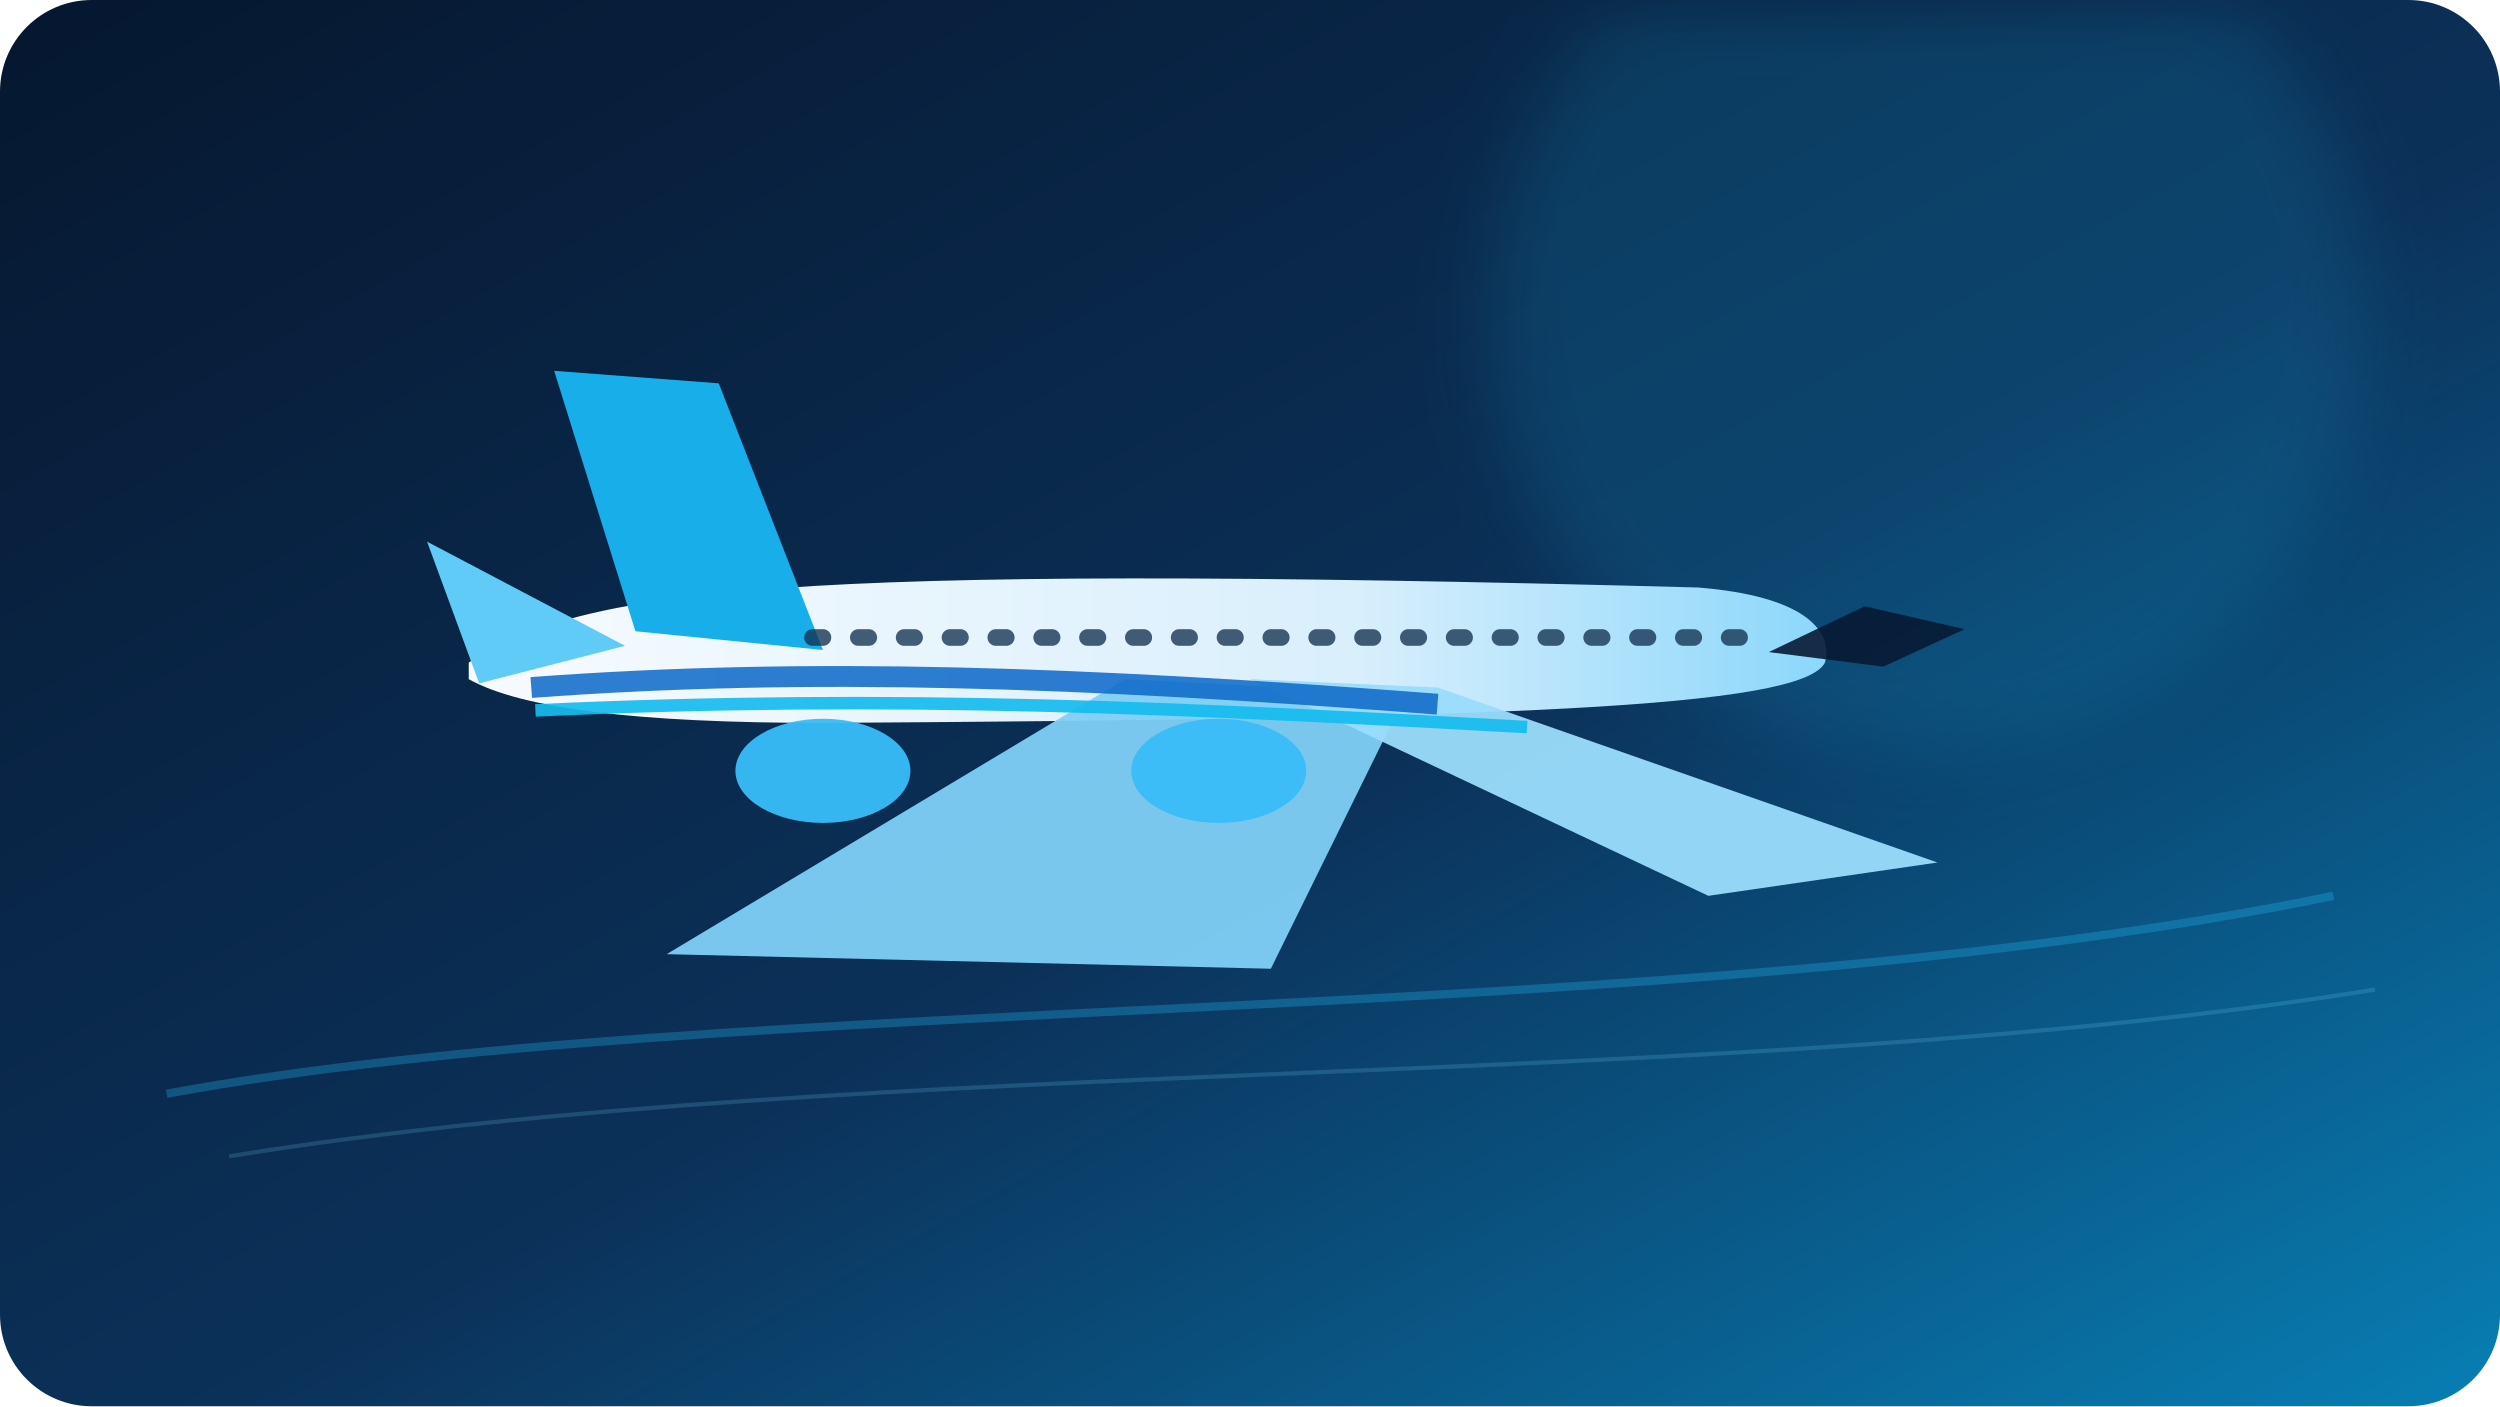
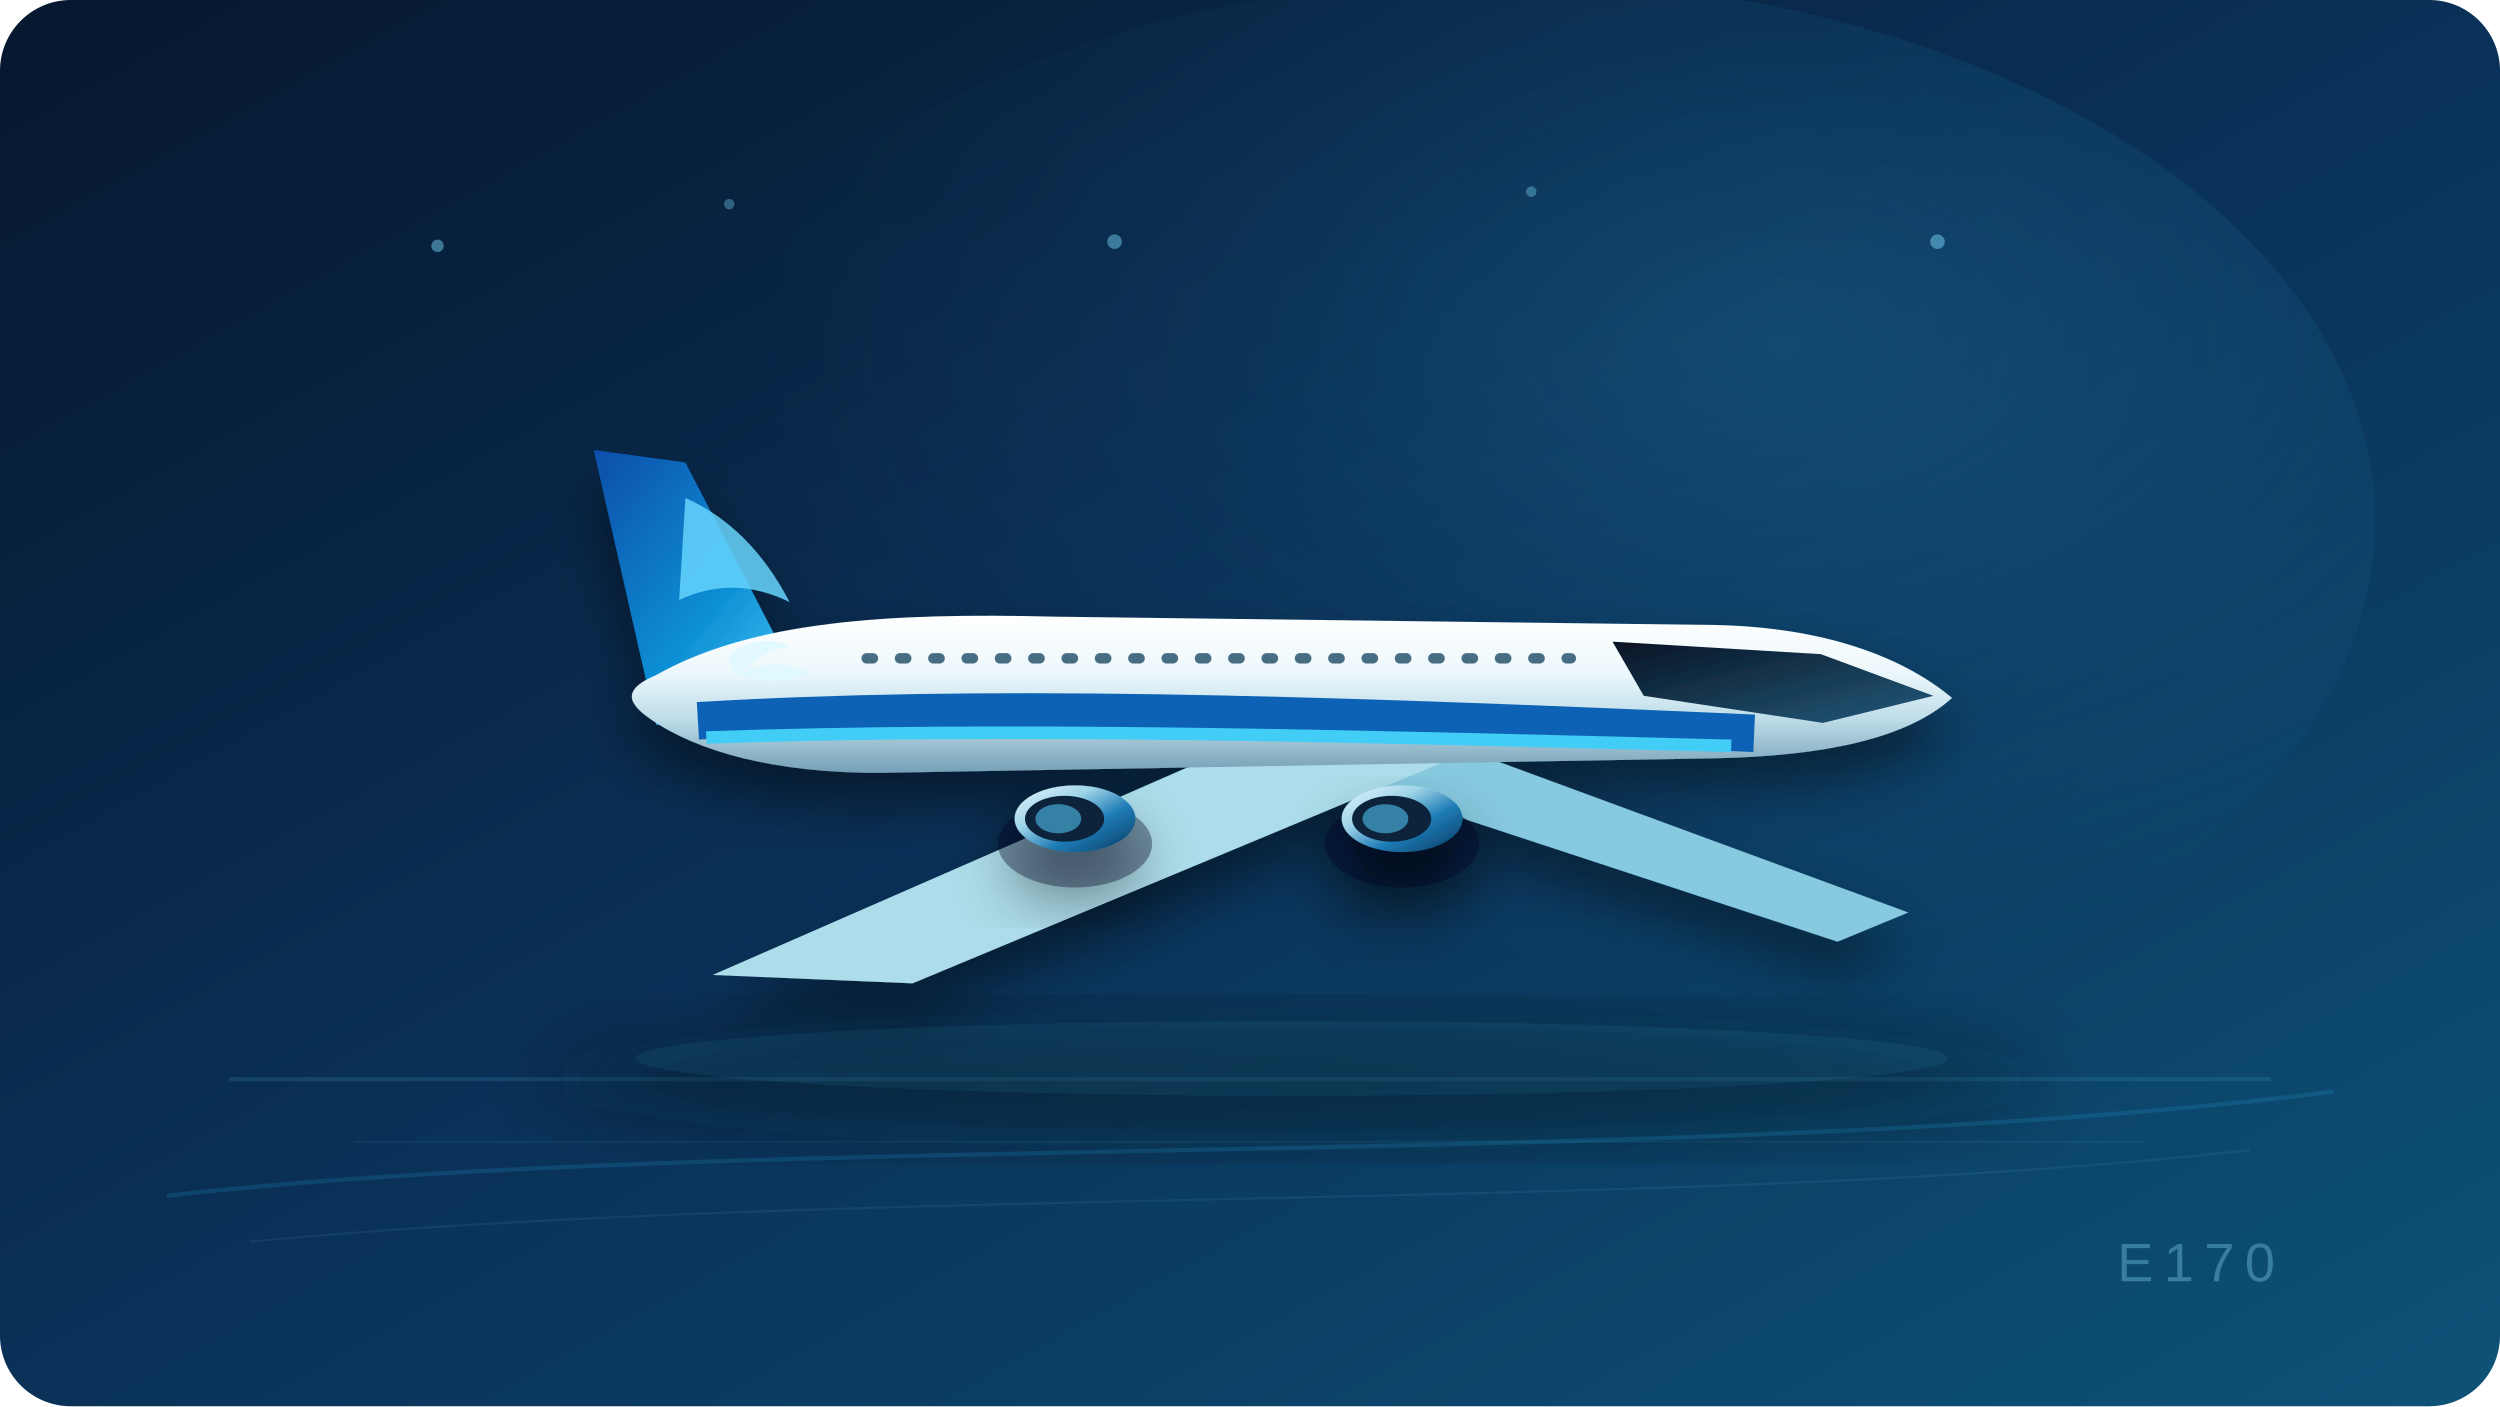
<svg xmlns="http://www.w3.org/2000/svg" width="1200" height="675" viewBox="0 0 1200 675">
  <defs>
-     <linearGradient id="bg" x1="0" x2="1" y1="0" y2="1">
-       <stop stop-color="#06172f" />
-       <stop offset=".55" stop-color="#0b3159" />
-       <stop offset="1" stop-color="#087fb4" />
+     <linearGradient id="bg" x1="0" y1="0" x2="1" y2="1">
+       <stop offset="0" stop-color="#06172e" />
+       <stop offset=".50" stop-color="#0a3158" />
+       <stop offset="1" stop-color="#0d5278" />
    </linearGradient>
-     <linearGradient id="body" x1="0" x2="1">
-       <stop stop-color="#f7fbff" />
-       <stop offset=".65" stop-color="#d9effc" />
-       <stop offset="1" stop-color="#8bd7fb" />
+     <radialGradient id="halo" cx=".66" cy=".34" r=".58">
+       <stop offset="0" stop-color="#39c8ff" stop-opacity=".17" />
+       <stop offset=".58" stop-color="#39c8ff" stop-opacity=".05" />
+       <stop offset="1" stop-color="#39c8ff" stop-opacity="0" />
+     </radialGradient>
+     <linearGradient id="fuse" x1="0" y1="0" x2="0" y2="1">
+       <stop offset="0" stop-color="#ffffff" />
+       <stop offset=".36" stop-color="#edf8fc" />
+       <stop offset=".66" stop-color="#bddce8" />
+       <stop offset="1" stop-color="#759fb6" />
    </linearGradient>
-     <filter id="glow">
+     <linearGradient id="blue" x1="0" y1="0" x2="1" y2="1">
+       <stop offset="0" stop-color="#0b4eaa" />
+       <stop offset=".55" stop-color="#0c8ed4" />
+       <stop offset="1" stop-color="#56d2ff" />
+     </linearGradient>
+     <linearGradient id="engine" x1="0" y1="0" x2="1" y2="1">
+       <stop offset="0" stop-color="#e9f7fc" />
+       <stop offset=".34" stop-color="#9ed4e8" />
+       <stop offset=".62" stop-color="#1f7cb6" />
+       <stop offset="1" stop-color="#06395f" />
+     </linearGradient>
+     <linearGradient id="glass" x1="0" y1="0" x2="1" y2="1">
+       <stop stop-color="#061423" />
+       <stop offset="1" stop-color="#255a7c" />
+     </linearGradient>
+     <filter id="shadow" x="-40%" y="-40%" width="180%" height="180%">
+       <feDropShadow dx="0" dy="15" stdDeviation="13" flood-color="#000811" flood-opacity=".44" />
+     </filter>
+     <filter id="blur">
      <feGaussianBlur stdDeviation="18" />
    </filter>
  </defs>
-   <rect width="1200" height="675" rx="44" fill="url(#bg)" />
-   <circle cx="925" cy="150" r="210" fill="#13bdf2" opacity=".14" filter="url(#glow)" />
-   <path d="M80 525 C350 475 805 495 1120 430" stroke="#23b8f1" stroke-width="4" opacity=".30" fill="none" />
-   <path d="M110 555 C420 505 830 525 1140 475" stroke="#73d7ff" stroke-width="2" opacity=".18" fill="none" />
-   <path d="M225 318 C280 283 370 270 815 282 C865 286 880 302 876 318 C865 340 720 345 395 347 C305 347 250 340 225 326 Z" fill="url(#body)" />
-   <path d="M895 291 l48 11 -39 18 -55 -7z" fill="#071a34" opacity=".9" />
-   <path d="M540 326 L320 458 L610 465 L675 333 Z" fill="#7fcff6" opacity=".95" />
-   <path d="M600 326 L820 430 L930 414 L690 330 Z" fill="#99dcfb" opacity=".95" />
-   <path d="M305 303 L266 178 L345 184 L395 312 Z" fill="#18aee9" />
-   <path d="M300 310 L205 260 L230 328 Z" fill="#61cbf7" />
-   <ellipse cx="395" cy="370" rx="42" ry="25" fill="#39bdf8" opacity=".95" />
-   <ellipse cx="585" cy="370" rx="42" ry="25" fill="#39bdf8" opacity=".95" />
-   <path d="M390 306 H845" stroke="#123150" stroke-width="8" stroke-linecap="round" stroke-dasharray="5 17" opacity=".78" />
-   <path d="M255 330 C390 320 520 325 690 338" stroke="#0a67c8" stroke-width="10" opacity=".85" fill="none" />
-   <path d="M257 341 C430 333 570 340 733 349" stroke="#16bcef" stroke-width="6" opacity=".92" fill="none" />
+   <rect width="1200" height="675" rx="34" fill="url(#bg)" />
+   <ellipse cx="720" cy="250" rx="420" ry="260" fill="url(#halo)" />
+   <circle cx="210" cy="118" r="3" fill="#7fddff" opacity=".45" />
+   <circle cx="350" cy="98" r="2.5" fill="#7fddff" opacity=".34" />
+   <circle cx="535" cy="116" r="3.5" fill="#7fddff" opacity=".44" />
+   <circle cx="735" cy="92" r="2.5" fill="#7fddff" opacity=".36" />
+   <circle cx="930" cy="116" r="3.5" fill="#7fddff" opacity=".46" />
+   <path d="M110 518 H1090" stroke="#5dd0fb" stroke-width="2" opacity=".13" />
+   <path d="M170 548 H1030" stroke="#5dd0fb" stroke-width="1" opacity=".08" />
+   <ellipse cx="620" cy="518" rx="360" ry="34" fill="#000711" opacity=".34" filter="url(#blur)" />
+   <ellipse cx="620" cy="508" rx="315" ry="18" fill="#52cdfb" opacity=".075" />
+   <g filter="url(#shadow)">
+     <path d="M315 348 L285 216 L329 222 L390 340 Z" fill="url(#blue)" />
+     <path d="M329 239 C349 248 366 264 379 289 C361 280 343 280 326 288 Z" fill="#69d7ff" opacity=".82" />
+     <path d="M596 358 L882 452 L916 438 L674 349 Z" fill="#87c9df" />
+     <path d="M596 357 L342 468 L438 472 L702 362 Z" fill="#adddea" />
+     <path d="M315 324 C361 298 427 294 506 296 L823 300 C875 301 913 315 937 335 C916 354 877 363 822 364 L422 371 C372 371 335 361 312 345 C299 336 301 330 315 324 Z" fill="url(#fuse)" />
+     <path d="M335 346 C470 338 617 342 842 352" fill="none" stroke="#0b62b5" stroke-width="18" />
+     <path d="M339 354 C486 349 636 353 831 358" fill="none" stroke="#42cdf6" stroke-width="6" />
+     <path d="M774 308 L874 314 L928 334 L875 347 L789 334 Z" fill="url(#glass)" />
+     <path d="M416 316 H754" stroke="#0c3b58" stroke-width="5" stroke-linecap="round" stroke-dasharray="3 13" opacity=".74" />
+     <g transform="translate(350 315) scale(.43)">
+       <path d="M0 0 C21 -19 45 -22 69 -10 C47 -9 28 2 15 19 C39 4 65 7 91 20 C61 31 35 29 13 21 C4 18 -1 8 0 0 Z" fill="#dff8ff" opacity=".92" />
+     </g>
+     <g filter="url(#shadow)">
+       <ellipse cx="516" cy="405" rx="37" ry="21" fill="#020a14" opacity=".36" />
+       <ellipse cx="516" cy="393" rx="29" ry="16" fill="url(#engine)" />
+       <ellipse cx="511" cy="393" rx="19" ry="11" fill="#08223a" />
+       <ellipse cx="508" cy="393" rx="11" ry="7" fill="#5bcfff" opacity=".54" />
+     </g>
+     <g filter="url(#shadow)">
+       <ellipse cx="673" cy="405" rx="37" ry="21" fill="#020a14" opacity=".36" />
+       <ellipse cx="673" cy="393" rx="29" ry="16" fill="url(#engine)" />
+       <ellipse cx="668" cy="393" rx="19" ry="11" fill="#08223a" />
+       <ellipse cx="665" cy="393" rx="11" ry="7" fill="#5bcfff" opacity=".54" />
+     </g>
+   </g>
+   <path d="M80 574 C350 543 820 562 1120 524" fill="none" stroke="#24b9ef" stroke-width="2" opacity=".16" />
+   <path d="M120 596 C400 569 820 582 1080 552" fill="none" stroke="#7cddff" stroke-width="1" opacity=".08" />
+   <text x="1092" y="615" text-anchor="end" fill="#8edfff" opacity=".34" font-family="Arial,sans-serif" font-size="26" letter-spacing="5">E170</text>
</svg>
